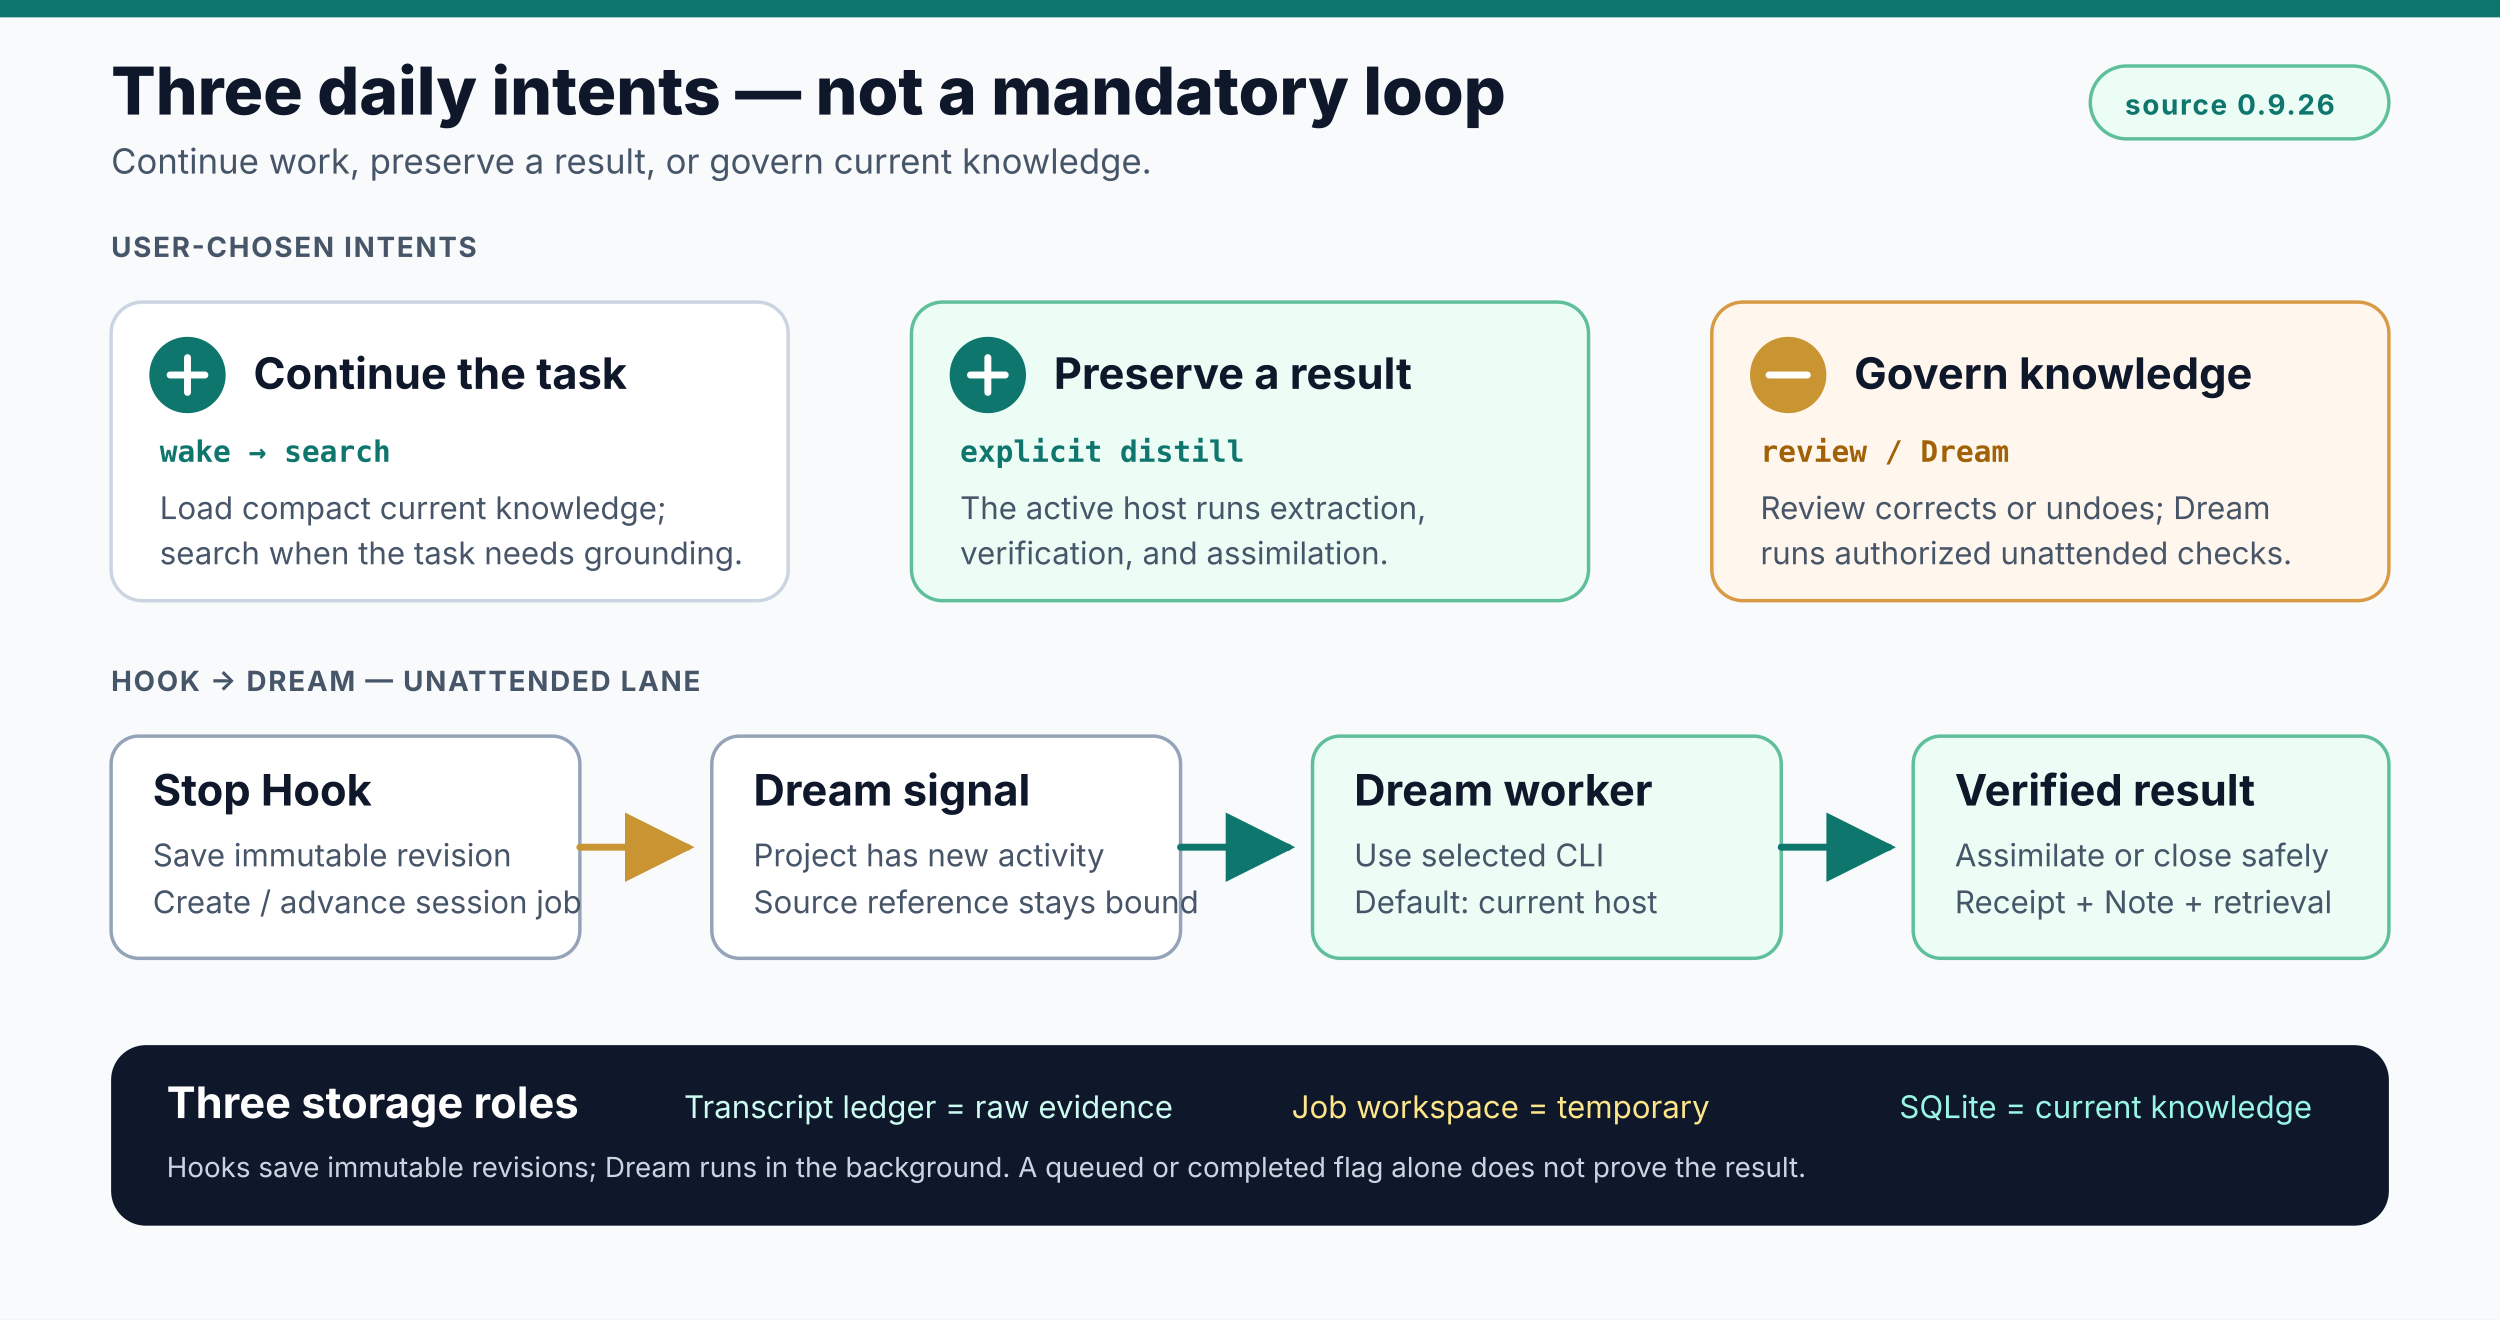
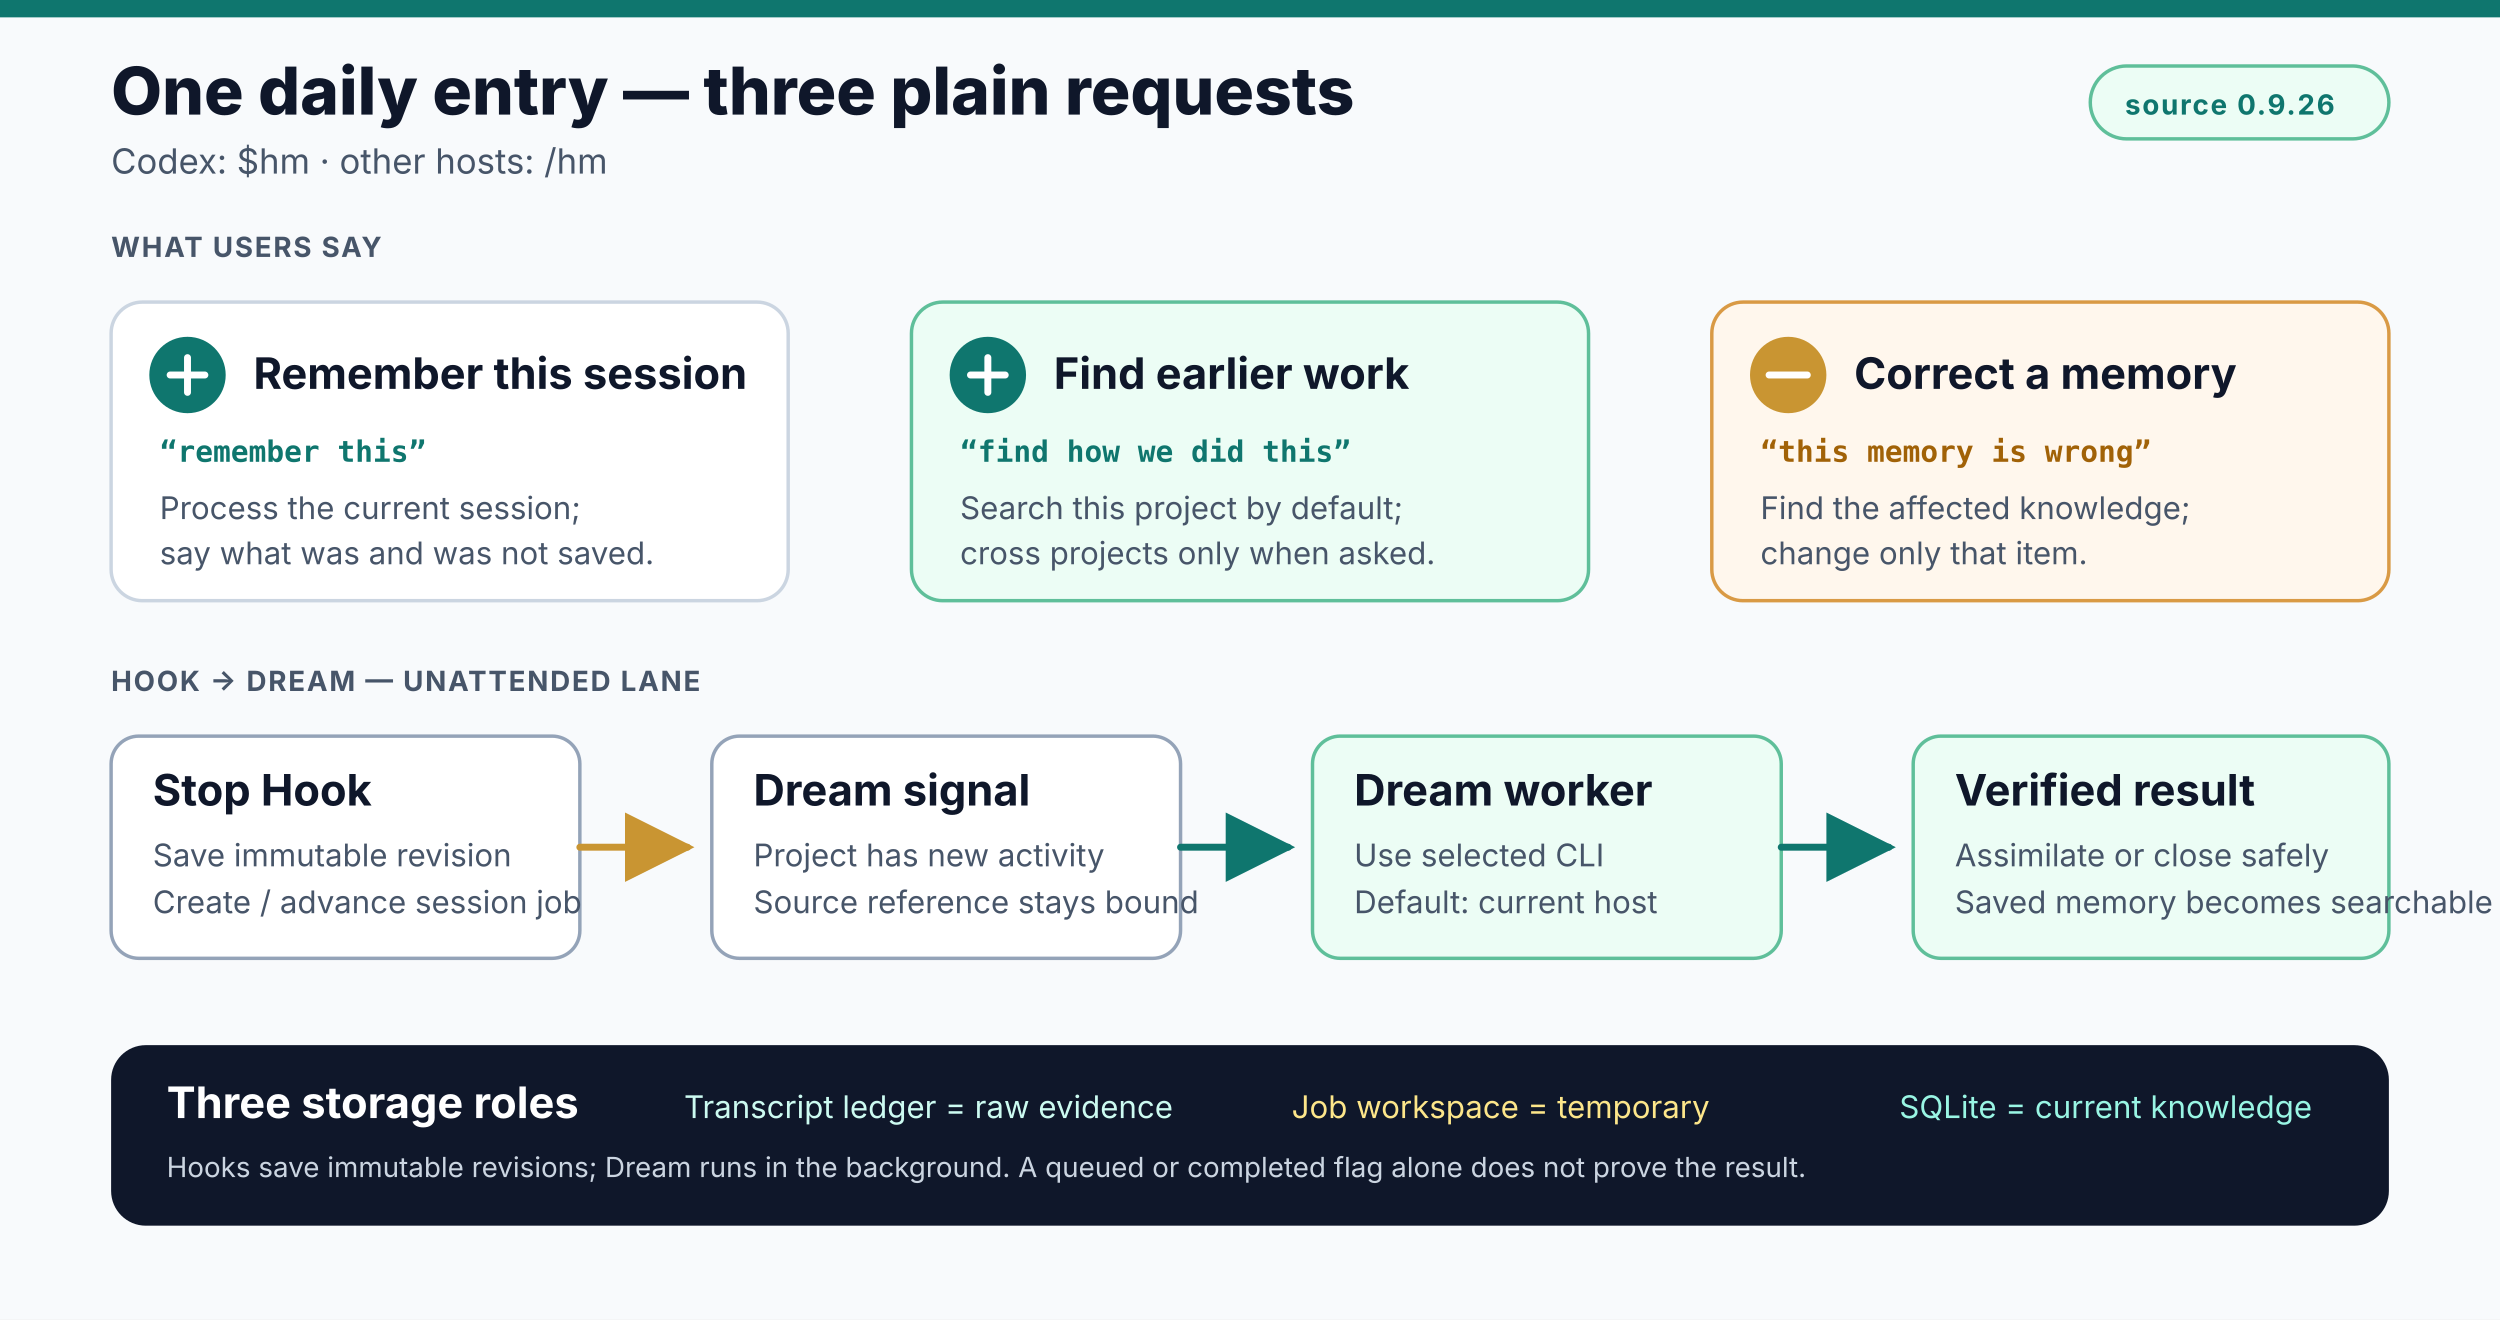
<svg xmlns="http://www.w3.org/2000/svg" width="1440" height="760" viewBox="0 0 1440 760" role="img" aria-labelledby="title desc">
  <defs>
    <style>
      text{font-family:Inter,ui-sans-serif,system-ui,-apple-system,"Segoe UI",sans-serif}
      .bg{fill:#f8fafc}.ink{fill:#0f172a}.muted{fill:#475569}.teal{fill:#0f766e}.gold{fill:#c99532}
      .card{fill:#fff;stroke:#cbd5e1;stroke-width:2}.soft{fill:#ecfdf5;stroke:#5fbf9a;stroke-width:2}
      .warm{fill:#fff7ed;stroke:#d99a45;stroke-width:2}.dark{fill:#0f172a}.lane{fill:#fff;stroke:#94a3b8;stroke-width:2}
      .title{font-size:38px;font-weight:760}.subtitle{font-size:20px}.eyebrow{font-size:16px;font-weight:750;letter-spacing:1px}
      .heading{font-size:25px;font-weight:750}.body{font-size:18px}.small{font-size:16px}.code{font:650 17px "Cascadia Mono",Consolas,monospace}
      .line{fill:none;stroke:#0f766e;stroke-width:4;stroke-linecap:round;stroke-linejoin:round;marker-end:url(#arrow)}
      .hook{fill:none;stroke:#c99532;stroke-width:4;stroke-linecap:round;stroke-linejoin:round;marker-end:url(#goldArrow)}
    </style>
    <marker id="arrow" markerWidth="12" markerHeight="12" refX="10" refY="6" orient="auto">
      <path d="M1 1l10 5-10 5z" fill="#0f766e" />
    </marker>
    <marker id="goldArrow" markerWidth="12" markerHeight="12" refX="10" refY="6" orient="auto">
      <path d="M1 1l10 5-10 5z" fill="#c99532" />
    </marker>
  </defs>
  <rect class="bg" width="1440" height="760" />
  <rect class="teal" width="1440" height="10" />
-   <text x="64" y="66" class="title ink">Three daily intents — not a mandatory loop</text>
-   <text x="64" y="100" class="subtitle muted">Continue work, preserve a result, or govern current knowledge.</text>
+   <text x="64" y="66" class="title ink">One daily entry — three plain requests</text>
+   <text x="64" y="100" class="subtitle muted">Codex: $hm · other hosts: /hm</text>
  <g transform="translate(1204 38)">
    <rect class="soft" width="172" height="42" rx="21" />
    <text x="20" y="28" class="eyebrow teal">source 0.9.26</text>
  </g>
-   <text x="64" y="148" class="eyebrow muted">USER-CHOSEN INTENTS</text>
+   <text x="64" y="148" class="eyebrow muted">WHAT USERS SAY</text>
  <g transform="translate(64 174)">
    <rect class="card" width="390" height="172" rx="18" />
    <circle cx="44" cy="42" r="22" class="teal" />
    <path d="M34 42h20M44 32v20" stroke="#fff" stroke-width="4" stroke-linecap="round" />
-     <text x="82" y="50" class="heading ink">Continue the task</text>
-     <text x="28" y="92" class="code teal">wake → search</text>
-     <text x="28" y="125" class="body muted">Load compact current knowledge;</text>
-     <text x="28" y="151" class="body muted">search when the task needs grounding.</text>
+     <text x="82" y="50" class="heading ink">Remember this session</text>
+     <text x="28" y="92" class="code teal">“remember this”</text>
+     <text x="28" y="125" class="body muted">Process the current session;</text>
+     <text x="28" y="151" class="body muted">say what was and was not saved.</text>
  </g>
  <g transform="translate(525 174)">
    <rect class="soft" width="390" height="172" rx="18" />
    <circle cx="44" cy="42" r="22" class="teal" />
    <path d="M34 42h20M44 32v20" stroke="#fff" stroke-width="4" stroke-linecap="round" />
-     <text x="82" y="50" class="heading ink">Preserve a result</text>
-     <text x="28" y="92" class="code teal">explicit distill</text>
-     <text x="28" y="125" class="body muted">The active host runs extraction,</text>
-     <text x="28" y="151" class="body muted">verification, and assimilation.</text>
+     <text x="82" y="50" class="heading ink">Find earlier work</text>
+     <text x="28" y="92" class="code teal">“find how we did this”</text>
+     <text x="28" y="125" class="body muted">Search this project by default;</text>
+     <text x="28" y="151" class="body muted">cross projects only when asked.</text>
  </g>
  <g transform="translate(986 174)">
    <rect class="warm" width="390" height="172" rx="18" />
    <circle cx="44" cy="42" r="22" class="gold" />
    <path d="M33 42h22" stroke="#fff" stroke-width="4" stroke-linecap="round" />
-     <text x="82" y="50" class="heading ink">Govern knowledge</text>
-     <text x="28" y="92" class="code" fill="#a16207">review / Dream</text>
-     <text x="28" y="125" class="body muted">Review corrects or undoes; Dream</text>
-     <text x="28" y="151" class="body muted">runs authorized unattended checks.</text>
+     <text x="82" y="50" class="heading ink">Correct a memory</text>
+     <text x="28" y="92" class="code" fill="#a16207">“this memory is wrong”</text>
+     <text x="28" y="125" class="body muted">Find the affected knowledge;</text>
+     <text x="28" y="151" class="body muted">change only that item.</text>
  </g>
  <text x="64" y="398" class="eyebrow muted">HOOK → DREAM — UNATTENDED LANE</text>
  <g transform="translate(64 424)">
    <rect class="lane" width="270" height="128" rx="16" />
    <text x="24" y="40" class="heading ink">Stop Hook</text>
    <text x="24" y="75" class="body muted">Save immutable revision</text>
    <text x="24" y="102" class="body muted">Create / advance session job</text>
  </g>
  <path class="hook" d="M334 488h62" />
  <g transform="translate(410 424)">
    <rect class="lane" width="270" height="128" rx="16" />
    <text x="24" y="40" class="heading ink">Dream signal</text>
    <text x="24" y="75" class="body muted">Project has new activity</text>
    <text x="24" y="102" class="body muted">Source reference stays bound</text>
  </g>
  <path class="line" d="M680 488h62" />
  <g transform="translate(756 424)">
    <rect class="soft" width="270" height="128" rx="16" />
    <text x="24" y="40" class="heading ink">Dream worker</text>
    <text x="24" y="75" class="body muted">Use selected CLI</text>
    <text x="24" y="102" class="body muted">Default: current host</text>
  </g>
  <path class="line" d="M1026 488h62" />
  <g transform="translate(1102 424)">
    <rect class="soft" width="274" height="128" rx="16" />
    <text x="24" y="40" class="heading ink">Verified result</text>
    <text x="24" y="75" class="body muted">Assimilate or close safely</text>
-     <text x="24" y="102" class="body muted">Receipt + Note + retrieval</text>
+     <text x="24" y="102" class="body muted">Saved memory becomes searchable</text>
  </g>
  <g transform="translate(64 602)">
    <rect class="dark" width="1312" height="104" rx="20" />
    <text x="32" y="42" class="heading" fill="#fff">Three storage roles</text>
    <text x="330" y="42" class="body" fill="#ccfbf1">Transcript ledger = raw evidence</text>
    <text x="680" y="42" class="body" fill="#fde68a">Job workspace = temporary</text>
    <text x="1030" y="42" class="body" fill="#99f6e4">SQLite = current knowledge</text>
    <text x="32" y="76" class="small" fill="#cbd5e1">Hooks save immutable revisions; Dream runs in the background. A queued or completed flag alone does not prove the result.</text>
  </g>
</svg>
